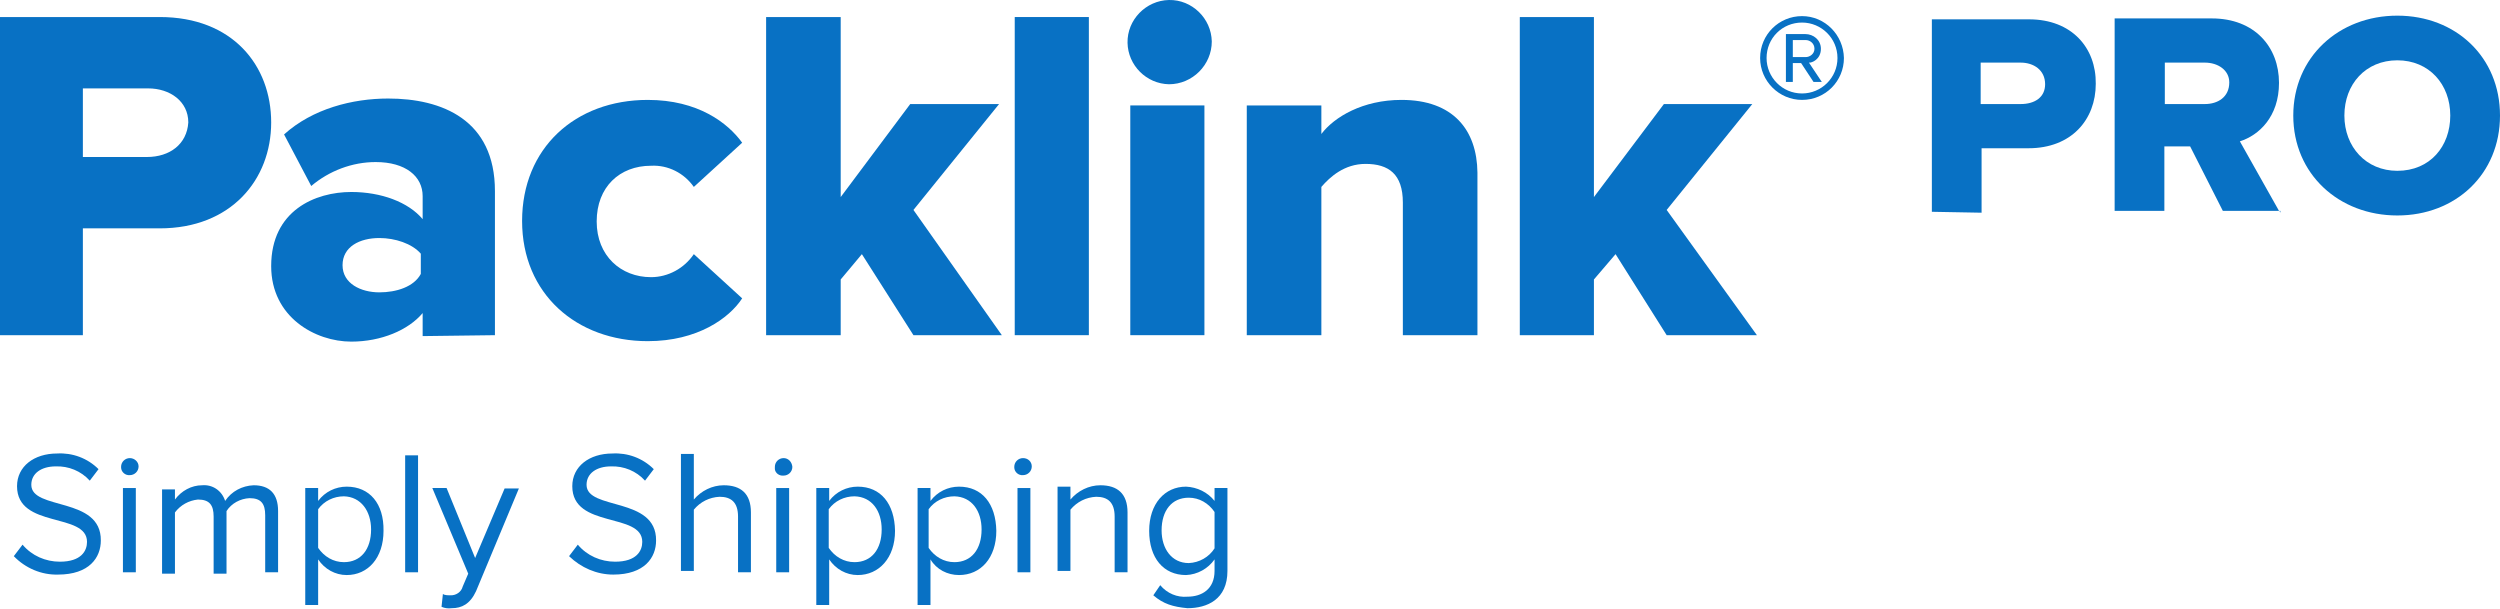
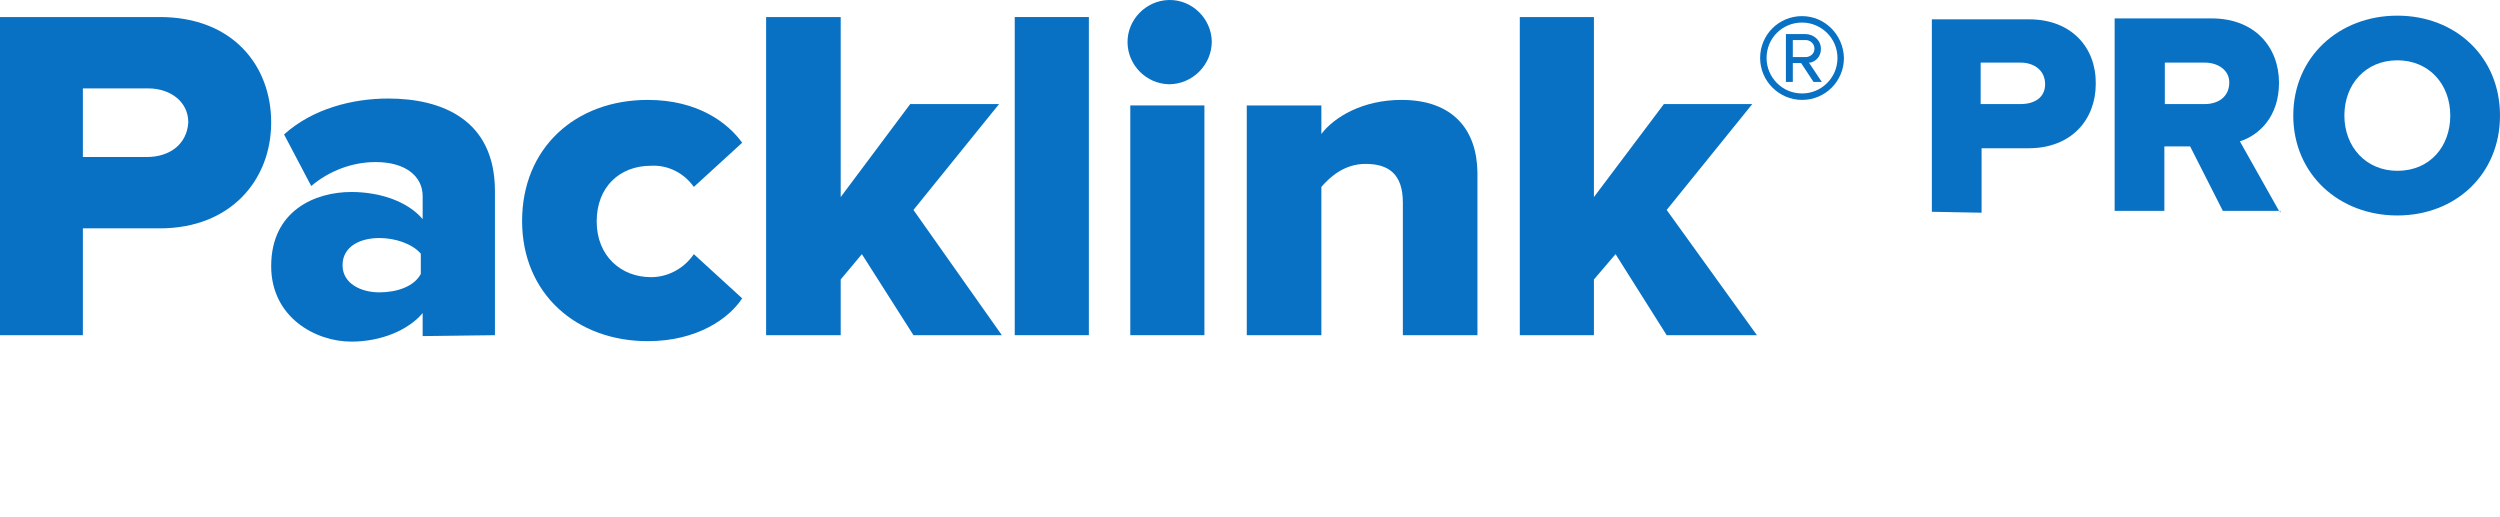
- <svg xmlns="http://www.w3.org/2000/svg" version="1.1" id="Capa_1" x="0px" y="0px" viewBox="0 0 543 132.1" style="enable-background:new 0 0 543 132.1;" xml:space="preserve">
+ <svg xmlns="http://www.w3.org/2000/svg" version="1.1" id="Capa_1" x="0px" y="0px" viewBox="0 0 543 112.1" style="enable-background:new 0 0 543 112.1;" xml:space="preserve">
  <style type="text/css">
	.st0{fill:#0871C4;}
</style>
  <g>
    <path class="st0" d="M253.9,18.3c5.1,0,9.3-4.2,9.3-9.3c-0.1-5-4.3-9.1-9.3-9c-5,0.1-9.1,4.3-9,9.3C245,14.2,249,18.2,253.9,18.3z" />
    <path class="st0" d="M140.7,74.1c10.8,0,17.7-5,20.5-9.3l-10.5-9.6c-2.1,3.1-5.6,5-9.3,5c-6.5,0-11.8-4.6-11.8-12.1   s5-12.1,11.8-12.1c3.7-0.2,7.2,1.6,9.3,4.6l10.5-9.6c-3.1-4.3-9.6-9.3-20.5-9.3c-15.8,0-27.3,10.5-27.3,26.3S125.2,74.1,140.7,74.1   L140.7,74.1z" />
    <path class="st0" d="M107.5,72.8V41.5c0-15.5-11.5-20.1-23.2-20.1c-7.7,0-16.4,2.2-22.6,7.8l5.9,11.2c3.9-3.3,8.9-5.2,14-5.2   c6.5,0,10.2,3.1,10.2,7.4v5c-3.1-3.7-9-5.9-15.5-5.9c-7.8,0-17.4,4-17.4,16.1c0,11.1,9.6,16.4,17.4,16.4c6.5,0,12.4-2.5,15.5-6.2v5   L107.5,72.8z M91.4,59.5c-1.5,2.8-5.3,4-9,4v0c-4,0-8-1.9-8-5.9c0-4,3.7-5.9,8-5.9c3.4,0,7.1,1.2,9,3.4V59.5z" />
    <polygon class="st0" points="217,22.6 197.7,22.6 182.6,42.8 182.6,3.7 166.4,3.7 166.4,72.8 182.6,72.8 182.6,60.7 187.2,55.2    198.4,72.8 217.6,72.8 198.4,45.6  " />
    <path class="st0" d="M58.9,26.6c0-12.4-8.4-22.9-24.2-22.9H0v69.1h18V49.6h16.7C50.2,49.6,58.9,39,58.9,26.6z M31.9,34.1L31.9,34.1   l-13.9,0V19.2h14.2c4.7,0,8.7,2.8,8.7,7.4C40.6,31.3,36.9,34.1,31.9,34.1z" />
    <polygon class="st0" points="495.3,46.2 495.3,46.1 495.3,45.8 495.1,45.8  " />
    <path class="st0" d="M440.7,4.2h-21.1V46l10.8,0.2v-14h10.2c9.3,0,14.6-6.2,14.6-14C455.3,10.4,450,4.2,440.7,4.2z M438.9,22.6   L438.9,22.6l-8.7,0v-9h8.7c2.8,0,5.3,1.6,5.3,4.7C444.2,21.1,442,22.6,438.9,22.6z" />
    <polygon class="st0" points="236.5,3.7 220.4,3.7 220.4,72.8 236.5,72.8  " />
    <rect x="245.5" y="22.9" class="st0" width="16.1" height="49.9" />
    <polygon class="st0" points="380.6,22.6 361.4,22.6 346.2,42.8 346.2,3.7 330.1,3.7 330.1,72.8 346.2,72.8 346.2,60.7 350.9,55.2    362,72.8 381.6,72.8 362,45.6  " />
    <path class="st0" d="M520.7,3.4c-12.7,0-22.6,9-22.6,21.7c0,12.7,9.9,21.7,22.6,21.7c12.7,0,22.3-9,22.3-21.7S533.4,3.4,520.7,3.4z    M520.7,37.1L520.7,37.1c-6.8,0-11.5-5.2-11.5-12s4.6-12,11.5-12s11.5,5.2,11.5,12C532.2,31.8,527.8,37.1,520.7,37.1z" />
    <path class="st0" d="M495,18c0-7.8-5.3-14-14.6-14h-21.1v41.8h10.8v-14h5.6l7.1,14h12.2l-8.5-15.1C490.6,29.4,495,25.4,495,18z    M478.9,22.6L478.9,22.6l-8.7,0v-9h8.7c2.8,0,5.3,1.6,5.3,4.3C484.2,21.1,481.7,22.6,478.9,22.6z" />
    <path class="st0" d="M304.4,21.7c-8.4,0-14.6,3.7-17.4,7.4v-6.2h-16.2v49.9H287V40.6c1.9-2.2,5-5,9.6-5c5,0,8.1,2.2,8.1,8.4v28.8   l16.2,0V37.5C320.8,28.2,315.6,21.7,304.4,21.7z" />
-     <path class="st0" d="M6.8,105.3c0-2.5,2.2-4,5.3-4c2.8-0.1,5.5,1,7.4,3.1l1.9-2.5c-2.4-2.4-5.7-3.6-9-3.4c-5,0-8.7,2.8-8.7,7.1   c0,9.3,15.2,5.6,15.2,12.1c0,1.9-1.2,4.3-5.9,4.3c-3.1,0-6.1-1.3-8.1-3.7l-1.9,2.5h0c2.5,2.6,6,4.1,9.6,4c6.8,0,9.3-3.7,9.3-7.4   C22,107.8,6.8,110.9,6.8,105.3z" />
-     <path class="st0" d="M28.2,99.5c-1,0-1.9,0.8-1.9,1.9c0,0,0,0.1,0,0.1c0,1,0.9,1.8,1.9,1.7c1,0,1.9-0.8,1.9-1.9   C30.1,100.3,29.2,99.5,28.2,99.5z" />
-     <rect x="26.7" y="106" class="st0" width="2.8" height="18.3" />
-     <path class="st0" d="M55.1,105.4c-2.5,0.1-4.8,1.3-6.2,3.4c-0.7-2.2-2.7-3.6-5-3.4c-2.3,0-4.5,1.2-5.9,3.1v-2.2h-2.8v18.3H38v-13.3   c1.2-1.6,3-2.6,5-2.8c2.5,0,3.4,1.2,3.4,3.7v12.4h2.8V111c1.1-1.7,3-2.7,5-2.8c2.5,0,3.4,1.2,3.4,3.7v12.4h2.8V111   C60.4,107.2,58.5,105.4,55.1,105.4z" />
-     <path class="st0" d="M75.3,105.7c-2.4,0-4.7,1.1-6.2,3.1V106h-2.8v25.4h2.8v-9.9c1.4,2.1,3.7,3.4,6.2,3.4c4.6,0,8-3.7,8-9.6   C83.4,109.4,80.3,105.7,75.3,105.7z M80.6,115c0,4.3-2.2,7.1-5.9,7.1c-2.3,0-4.3-1.2-5.6-3.1v-8.4c1.3-1.8,3.4-2.8,5.6-2.8   C78.4,107.9,80.6,111,80.6,115L80.6,115z" />
-     <rect x="88" y="98.9" class="st0" width="2.8" height="25.4" />
-     <path class="st0" d="M103.2,121.2L97,106h-3.1l7.8,18.6l-1.2,2.8c-0.3,1.2-1.5,2-2.8,1.9c-0.3,0-1.2,0-1.5-0.3l0,0l-0.3,2.8   c0.7,0.3,1.4,0.4,2.2,0.3c2.2,0,4-0.9,5.3-3.7l9.3-22.3h-3.1L103.2,121.2z" />
-     <path class="st0" d="M127.4,105.3c0-2.5,2.2-4,5.3-4c2.8-0.1,5.5,1,7.4,3.1l1.9-2.5c-2.4-2.4-5.7-3.6-9-3.4c-5,0-8.7,2.8-8.7,7.1   c0,9.3,15.2,5.6,15.2,12.1c0,1.9-1.2,4.3-5.9,4.3c-3.1,0-6.1-1.3-8.1-3.7l-1.9,2.5h0c2.6,2.5,6,4,9.6,4c6.8,0,9.3-3.7,9.3-7.4   C142.6,107.8,127.4,110.9,127.4,105.3z" />
-     <path class="st0" d="M157.2,105.4c-2.5,0-4.9,1.2-6.5,3.1v-9.9h-2.8V124h2.8v-13.3c1.4-1.7,3.4-2.7,5.6-2.8c2.5,0,4,1.2,4,4.3v12.1   l2.8,0v-13C163.1,107.2,160.9,105.4,157.2,105.4z" />
-     <path class="st0" d="M170.2,99.5c-1,0-1.9,0.8-1.9,1.9c0,0.2,0,0.3,0,0.5c0.1,0.9,1,1.5,1.9,1.4c1,0,1.9-0.8,1.9-1.9   C172,100.3,171.2,99.5,170.2,99.5z" />
-     <rect x="168.6" y="106" class="st0" width="2.8" height="18.3" />
-     <path class="st0" d="M186.3,105.7c-2.4,0-4.7,1.1-6.2,3.1V106h-2.8v25.4h2.8v-9.9c1.4,2.1,3.7,3.4,6.2,3.4c4.6,0,8.1-3.7,8.1-9.6   C194.3,109.4,191.3,105.7,186.3,105.7z M191.5,115c0,4.3-2.2,7.1-5.9,7.1c-2.3,0-4.3-1.2-5.6-3.1v-8.4c1.3-1.8,3.4-2.8,5.6-2.8   C189.4,107.9,191.5,111,191.5,115L191.5,115z" />
-     <path class="st0" d="M208.3,105.7c-2.4,0-4.7,1.1-6.2,3.1V106h-2.8v25.4h2.8v-9.9c1.3,2.2,3.7,3.4,6.2,3.4c4.7,0,8.1-3.7,8.1-9.6   C216.3,109.4,213.3,105.7,208.3,105.7z M213.2,115c0,4.3-2.2,7.1-5.9,7.1c-2.3,0-4.3-1.2-5.6-3.1v-8.4c1.3-1.8,3.4-2.8,5.6-2.8   C211.1,107.9,213.2,111,213.2,115L213.2,115z" />
-     <path class="st0" d="M222.2,99.5c-1,0-1.9,0.8-1.9,1.9c0,0,0,0.1,0,0.1c0,1,0.9,1.8,1.9,1.7c1,0,1.9-0.8,1.9-1.9   C224.1,100.3,223.3,99.5,222.2,99.5z" />
-     <rect x="221" y="106" class="st0" width="2.8" height="18.3" />
-     <path class="st0" d="M239,105.4c-2.5,0-4.9,1.2-6.5,3.1v-2.8h-2.8V124h2.8v-13.3c1.4-1.7,3.4-2.7,5.6-2.8c2.5,0,4,1.2,4,4.3v12.1   l2.8,0v-13C244.9,107.2,242.7,105.4,239,105.4z" />
-     <path class="st0" d="M263.8,108.8c-1.5-1.9-3.8-3-6.2-3.1c-4.6,0-8,3.7-8,9.6s3.1,9.6,8,9.6c2.5-0.1,4.8-1.4,6.2-3.4v2.5   c0,4-2.8,5.6-5.9,5.6c-2.2,0.2-4.4-0.7-5.9-2.5l-1.5,2.2l0,0c2.2,1.9,4.3,2.5,7.4,2.8c4.3,0,8.7-1.9,8.7-8.1v-18h-2.8V108.8z    M263.8,119.1L263.8,119.1c-1.2,1.9-3.3,3.1-5.6,3.2c-3.7,0-5.9-3.1-5.9-7.1c0-4.3,2.2-7.1,5.9-7.1c2.3,0,4.3,1.2,5.6,3.1V119.1z" />
    <path class="st0" d="M391.4,3.5c-5,0-9.1,4-9.1,9.1c0,5,4.1,9.1,9.1,9.1c5.1,0,9.1-4.1,9.1-9.1C400.4,7.6,396.4,3.5,391.4,3.5z    M391.4,20.3c-4.3,0-7.7-3.5-7.7-7.7c0-4.3,3.4-7.7,7.7-7.7c4.2,0,7.7,3.4,7.7,7.7C399.1,16.9,395.6,20.3,391.4,20.3z" />
    <path class="st0" d="M395.5,10.6c0-1.9-1.6-3.2-3.4-3.2h-4.2v10.4h1.5v-4.1h1.8l2.7,4.1h1.8l-2.8-4.2   C393.5,13.7,395.5,12.9,395.5,10.6z M389.4,12.4V8.7h2.8c0.9,0,1.9,0.7,1.9,1.9c0,1.1-1,1.8-1.9,1.8H389.4z" />
  </g>
</svg>
